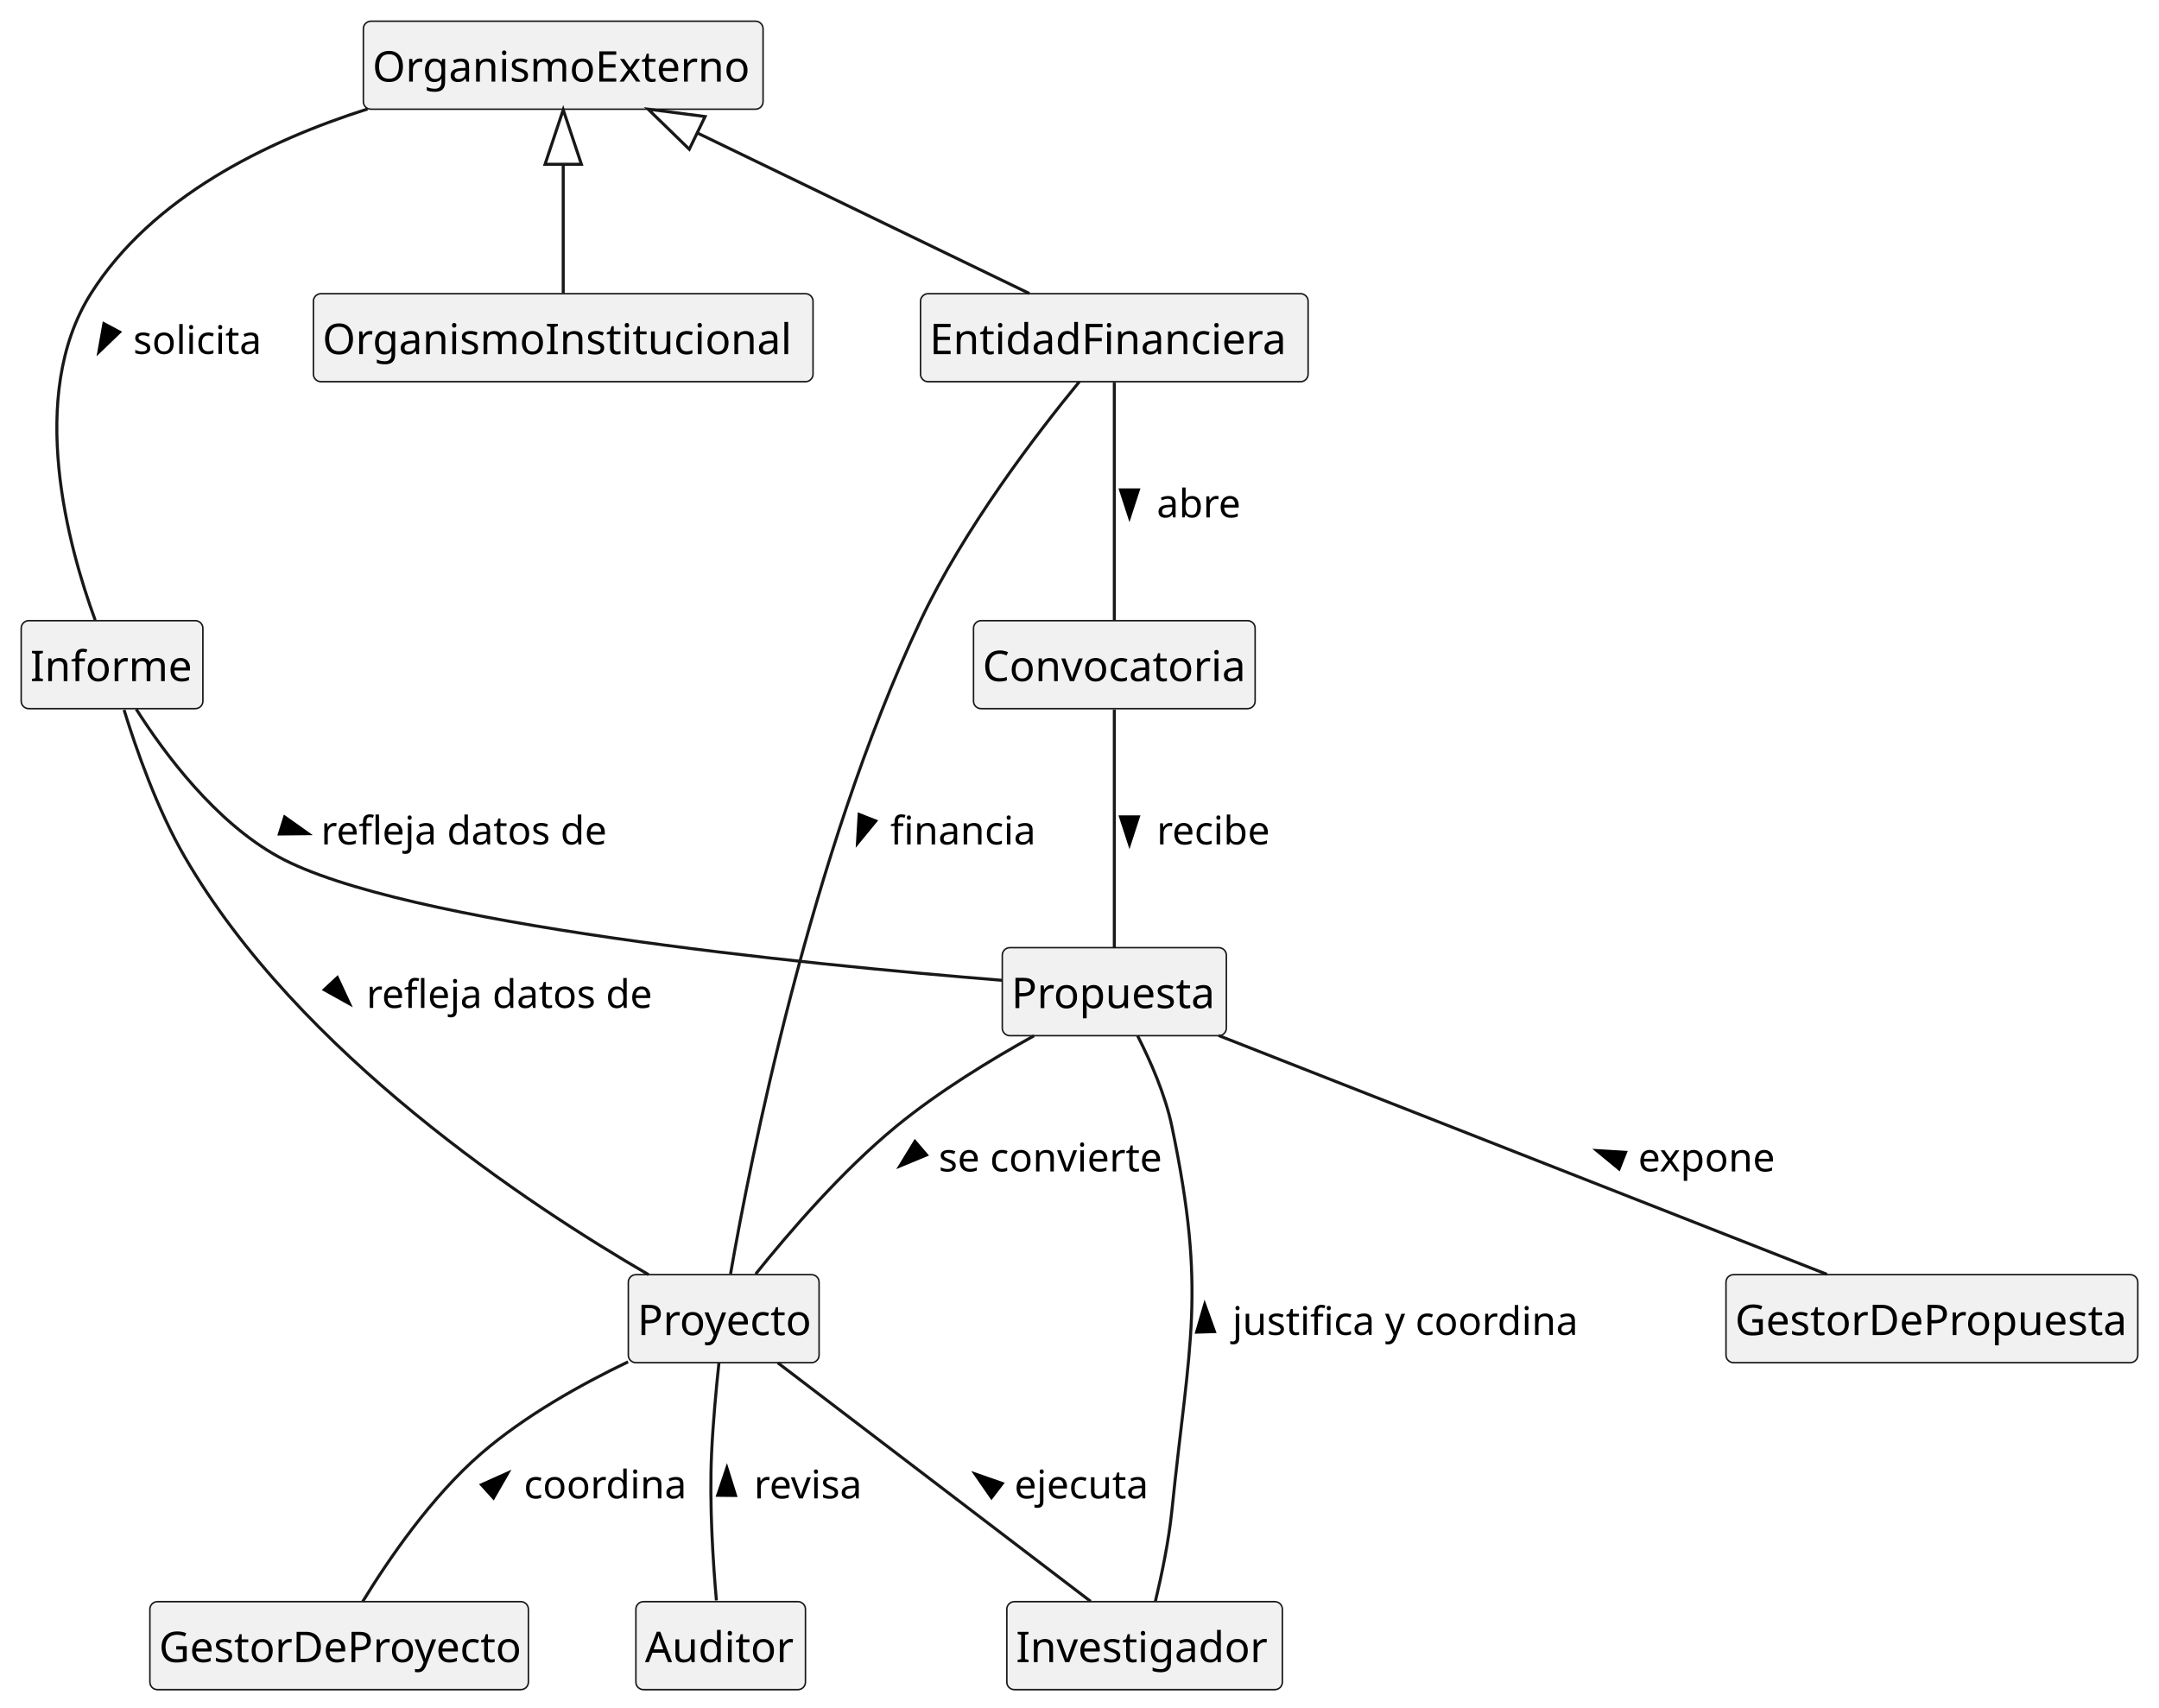
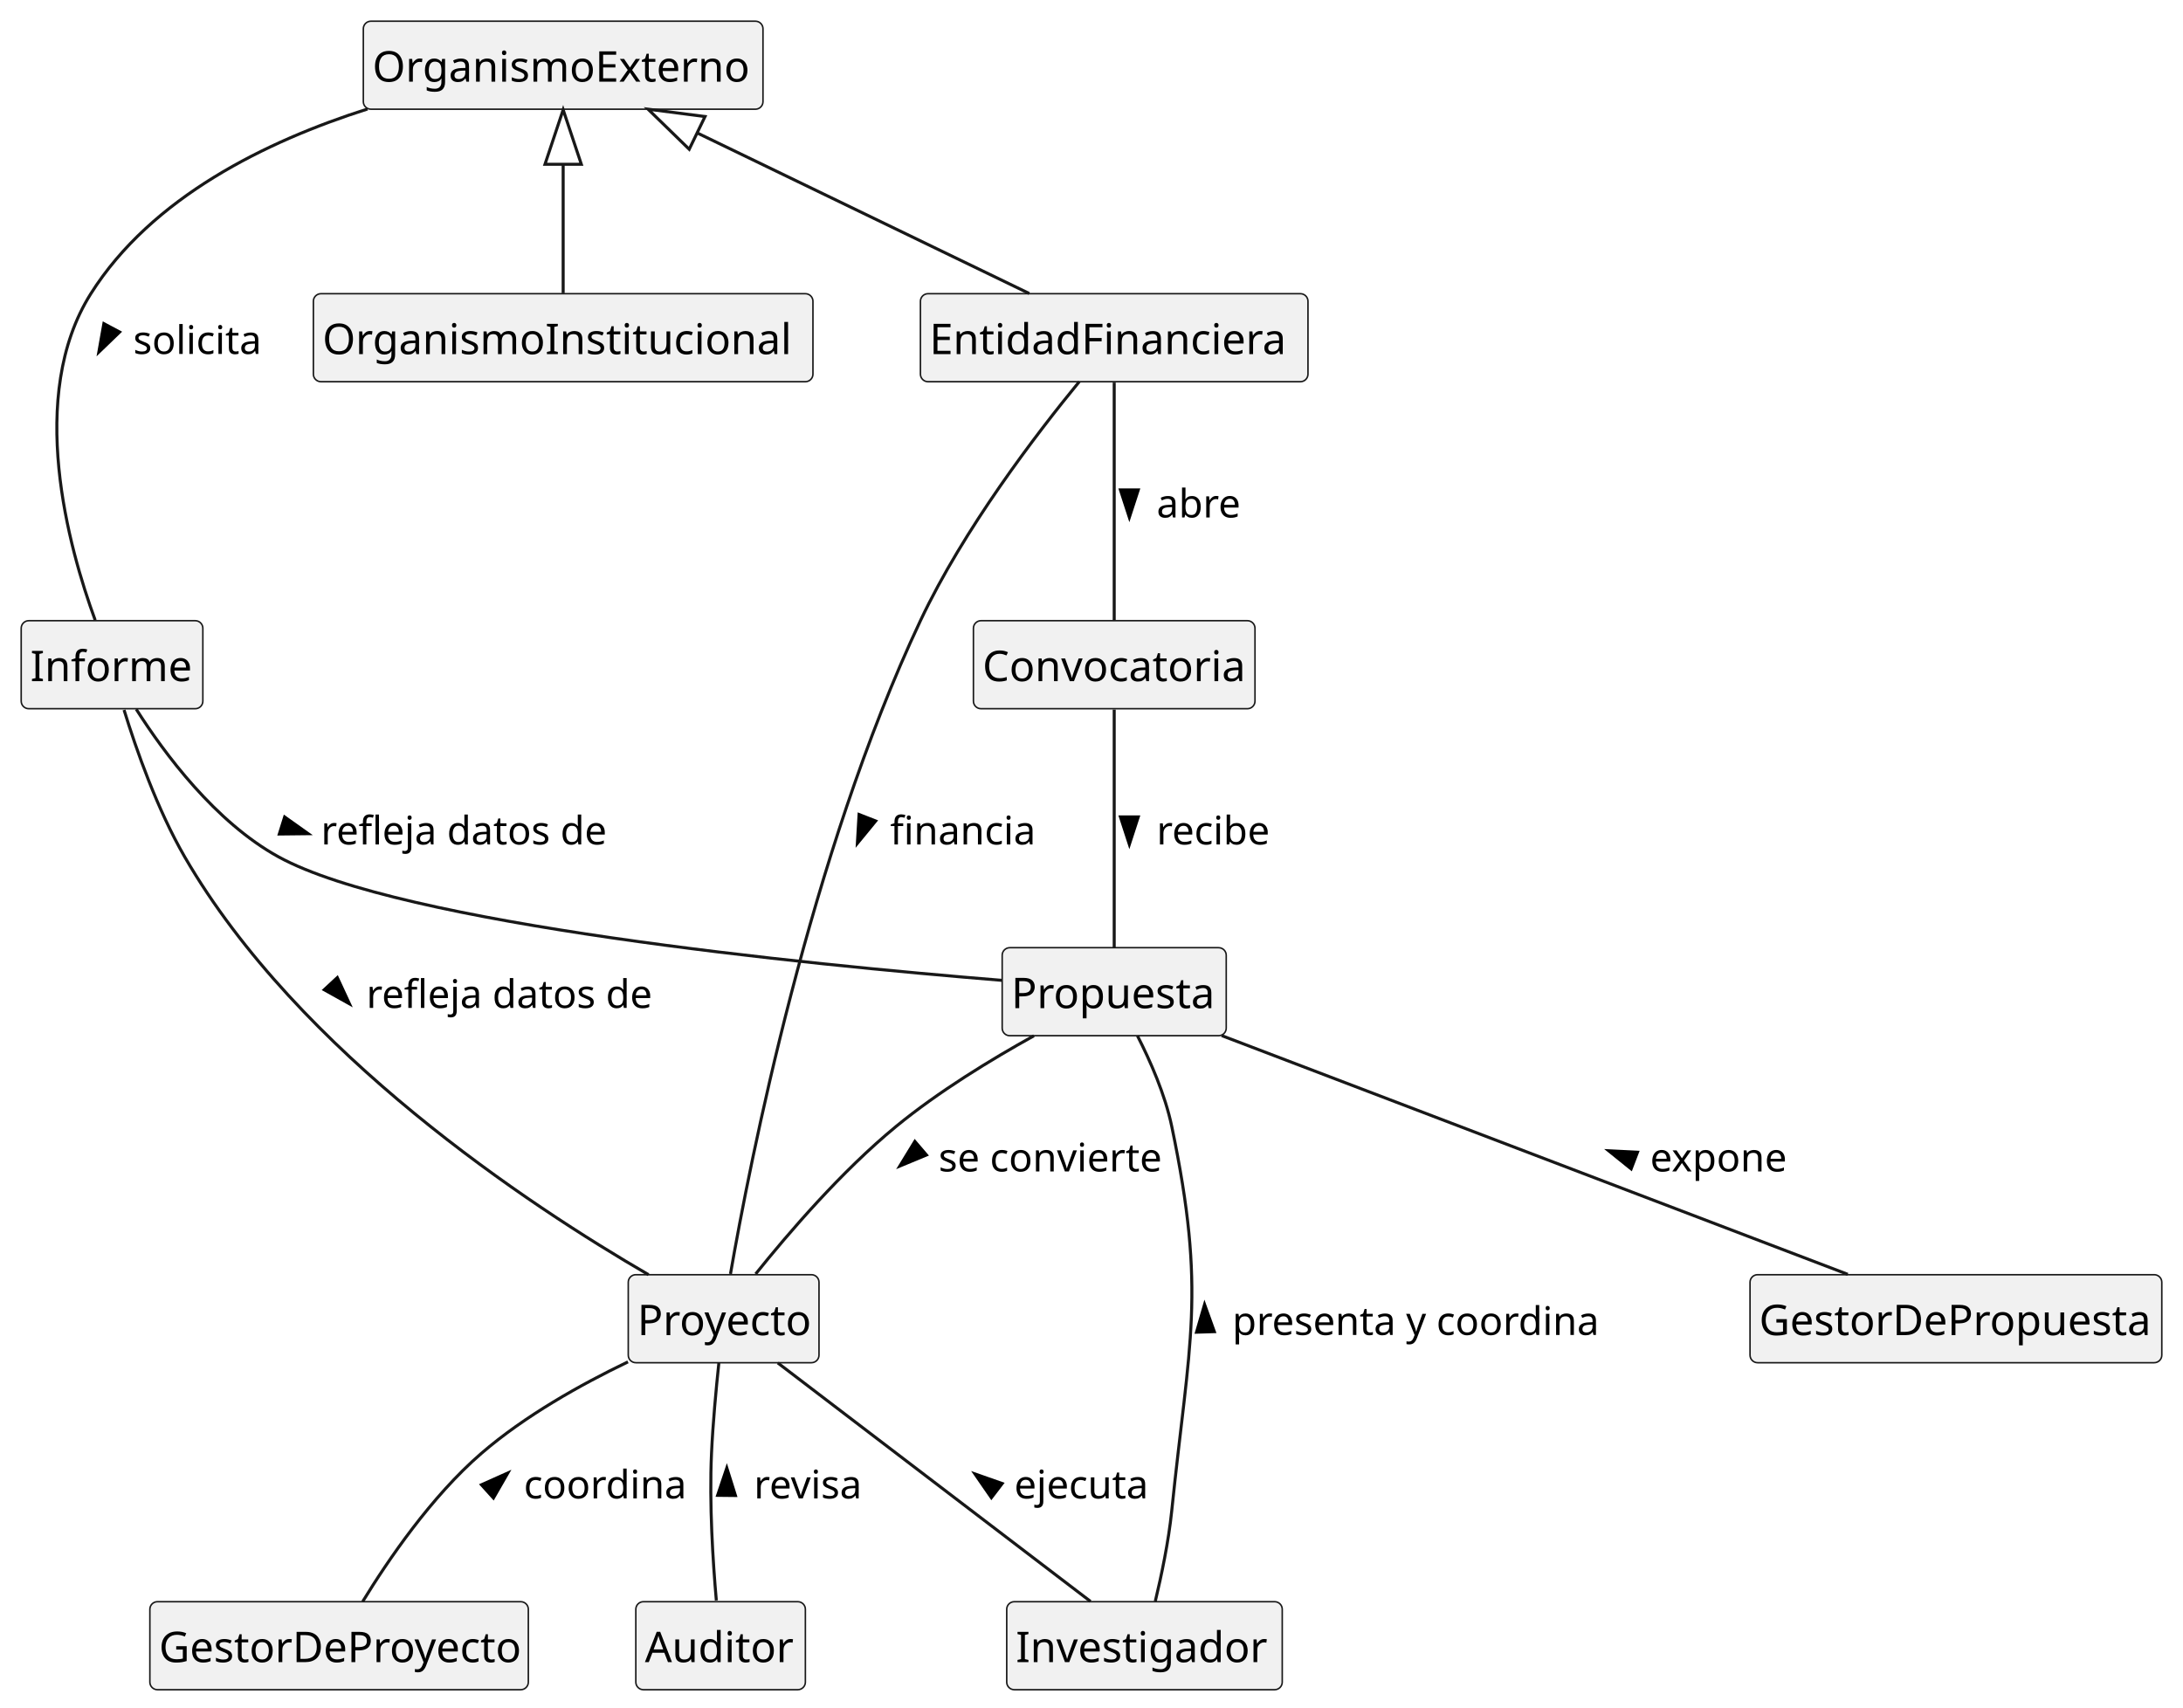
- <svg xmlns="http://www.w3.org/2000/svg" contentStyleType="text/css" height="564px" preserveAspectRatio="none" style="width:713px;height:564px;background:#FFFFFF;" version="1.1" viewBox="0 0 713 564" width="713px" zoomAndPan="magnify">
+ <svg xmlns="http://www.w3.org/2000/svg" contentStyleType="text/css" height="564px" preserveAspectRatio="none" style="width:721px;height:564px;background:#FFFFFF;" version="1.1" viewBox="0 0 721 564" width="721px" zoomAndPan="magnify">
  <defs />
  <g>
    <g id="elem_Convocatoria">
      <rect codeLine="5" fill="#F1F1F1" height="29.068" id="Convocatoria" rx="2.5" ry="2.5" style="stroke:#181818;stroke-width:0.5;" width="93" x="321.5" y="205" />
      <text fill="#000000" font-family="sans-serif" font-size="14" lengthAdjust="spacing" textLength="87" x="324.5" y="224.966">Convocatoria</text>
    </g>
    <g id="elem_Propuesta">
      <rect codeLine="7" fill="#F1F1F1" height="29.068" id="Propuesta" rx="2.5" ry="2.5" style="stroke:#181818;stroke-width:0.5;" width="74" x="331" y="313" />
      <text fill="#000000" font-family="sans-serif" font-size="14" lengthAdjust="spacing" textLength="68" x="334" y="332.966">Propuesta</text>
    </g>
    <g id="elem_EntidadFinanciera">
      <rect codeLine="9" fill="#F1F1F1" height="29.068" id="EntidadFinanciera" rx="2.5" ry="2.5" style="stroke:#181818;stroke-width:0.5;" width="128" x="304" y="97" />
      <text fill="#000000" font-family="sans-serif" font-size="14" lengthAdjust="spacing" textLength="122" x="307" y="116.966">EntidadFinanciera</text>
    </g>
    <g id="elem_OrganismoExterno">
      <rect codeLine="11" fill="#F1F1F1" height="29.068" id="OrganismoExterno" rx="2.5" ry="2.5" style="stroke:#181818;stroke-width:0.5;" width="132" x="120" y="7" />
      <text fill="#000000" font-family="sans-serif" font-size="14" lengthAdjust="spacing" textLength="126" x="123" y="26.966">OrganismoExterno</text>
    </g>
    <g id="elem_OrganismoInstitucional">
      <rect codeLine="13" fill="#F1F1F1" height="29.068" id="OrganismoInstitucional" rx="2.5" ry="2.5" style="stroke:#181818;stroke-width:0.5;" width="165" x="103.5" y="97" />
      <text fill="#000000" font-family="sans-serif" font-size="14" lengthAdjust="spacing" textLength="159" x="106.5" y="116.966">OrganismoInstitucional</text>
    </g>
    <g id="elem_Informe">
      <rect codeLine="15" fill="#F1F1F1" height="29.068" id="Informe" rx="2.5" ry="2.5" style="stroke:#181818;stroke-width:0.5;" width="60" x="7" y="205" />
      <text fill="#000000" font-family="sans-serif" font-size="14" lengthAdjust="spacing" textLength="54" x="10" y="224.966">Informe</text>
    </g>
    <g id="elem_Investigador">
      <rect codeLine="17" fill="#F1F1F1" height="29.068" id="Investigador" rx="2.5" ry="2.5" style="stroke:#181818;stroke-width:0.5;" width="91" x="332.5" y="529" />
      <text fill="#000000" font-family="sans-serif" font-size="14" lengthAdjust="spacing" textLength="85" x="335.5" y="548.966">Investigador</text>
    </g>
    <g id="elem_Auditor">
      <rect codeLine="19" fill="#F1F1F1" height="29.068" id="Auditor" rx="2.5" ry="2.5" style="stroke:#181818;stroke-width:0.5;" width="56" x="210" y="529" />
      <text fill="#000000" font-family="sans-serif" font-size="14" lengthAdjust="spacing" textLength="50" x="213" y="548.966">Auditor</text>
    </g>
    <g id="elem_Proyecto">
      <rect codeLine="21" fill="#F1F1F1" height="29.068" id="Proyecto" rx="2.5" ry="2.5" style="stroke:#181818;stroke-width:0.5;" width="63" x="207.5" y="421" />
      <text fill="#000000" font-family="sans-serif" font-size="14" lengthAdjust="spacing" textLength="57" x="210.5" y="440.966">Proyecto</text>
    </g>
    <g id="elem_GestorDeProyecto">
      <rect codeLine="23" fill="#F1F1F1" height="29.068" id="GestorDeProyecto" rx="2.5" ry="2.5" style="stroke:#181818;stroke-width:0.5;" width="125" x="49.5" y="529" />
      <text fill="#000000" font-family="sans-serif" font-size="14" lengthAdjust="spacing" textLength="119" x="52.5" y="548.966">GestorDeProyecto</text>
    </g>
    <g id="elem_GestorDePropuesta">
-       <rect codeLine="25" fill="#F1F1F1" height="29.068" id="GestorDePropuesta" rx="2.5" ry="2.5" style="stroke:#181818;stroke-width:0.5;" width="136" x="570" y="421" />
-       <text fill="#000000" font-family="sans-serif" font-size="14" lengthAdjust="spacing" textLength="130" x="573" y="440.966">GestorDePropuesta</text>
+       <rect codeLine="25" fill="#F1F1F1" height="29.068" id="GestorDePropuesta" rx="2.5" ry="2.5" style="stroke:#181818;stroke-width:0.5;" width="136" x="578" y="421" />
+       <text fill="#000000" font-family="sans-serif" font-size="14" lengthAdjust="spacing" textLength="130" x="581" y="440.966">GestorDePropuesta</text>
    </g>
    <g id="link_Propuesta_GestorDePropuesta">
-       <path codeLine="27" d="M402.47,342.03 C454.22,362.35 551.43,400.51 603.31,420.88 " fill="none" id="Propuesta-GestorDePropuesta" style="stroke:#181818;stroke-width:1.0;" />
-       <polygon fill="#000000" points="527.346,380.026,534.691,386.067,536.839,380.596,527.346,380.026" style="stroke:#000000;stroke-width:1.0;" />
-       <text fill="#000000" font-family="sans-serif" font-size="13" lengthAdjust="spacing" textLength="45" x="541" y="386.897">expone</text>
+       <path codeLine="27" d="M403.49,342.03 C456.77,362.35 556.87,400.51 610.28,420.88 " fill="none" id="Propuesta-GestorDePropuesta" style="stroke:#181818;stroke-width:1.0;" />
+       <polygon fill="#000000" points="531.328,380.072,538.733,386.04,540.827,380.548,531.328,380.072" style="stroke:#000000;stroke-width:1.0;" />
+       <text fill="#000000" font-family="sans-serif" font-size="13" lengthAdjust="spacing" textLength="45" x="545" y="386.897">expone</text>
    </g>
    <g id="link_Proyecto_GestorDeProyecto">
      <path codeLine="28" d="M207.41,449.79 C191.84,457.27 173.36,467.6 159,480 C142.45,494.28 128.13,515.32 119.78,528.97 " fill="none" id="Proyecto-GestorDeProyecto" style="stroke:#181818;stroke-width:1.0;" />
      <polygon fill="#000000" points="167.71,486.501,159.028,490.384,162.969,494.746,167.71,486.501" style="stroke:#000000;stroke-width:1.0;" />
      <text fill="#000000" font-family="sans-serif" font-size="13" lengthAdjust="spacing" textLength="53" x="173" y="494.897">coordina</text>
    </g>
    <g id="link_OrganismoExterno_EntidadFinanciera">
      <path codeLine="30" d="M230.246,43.893 C264.446,60.423 305.71,80.38 339.93,96.93 " fill="none" id="OrganismoExterno-backto-EntidadFinanciera" style="stroke:#181818;stroke-width:1.0;" />
      <polygon fill="none" points="214.04,36.06,227.635,49.295,232.857,38.491,214.04,36.06" style="stroke:#181818;stroke-width:1.0;" />
    </g>
    <g id="link_OrganismoExterno_OrganismoInstitucional">
      <path codeLine="31" d="M186,54.25 C186,70.78 186,80.36 186,96.85 " fill="none" id="OrganismoExterno-backto-OrganismoInstitucional" style="stroke:#181818;stroke-width:1.0;" />
      <polygon fill="none" points="186,36.25,180,54.25,192,54.25,186,36.25" style="stroke:#181818;stroke-width:1.0;" />
    </g>
    <g id="link_EntidadFinanciera_Convocatoria">
      <path codeLine="33" d="M368,126.36 C368,146.78 368,184.74 368,204.97 " fill="none" id="EntidadFinanciera-Convocatoria" style="stroke:#181818;stroke-width:1.0;" />
      <polygon fill="#000000" points="373,170.853,375.939,161.808,370.061,161.808,373,170.853" style="stroke:#000000;stroke-width:1.0;" />
      <text fill="#000000" font-family="sans-serif" font-size="13" lengthAdjust="spacing" textLength="27" x="382" y="170.897">abre</text>
    </g>
    <g id="link_Propuesta_Proyecto">
      <path codeLine="34" d="M341.48,342.1 C327.33,349.94 310,360.51 296,372 C277.95,386.82 260.34,407.34 249.58,420.76 " fill="none" id="Propuesta-Proyecto" style="stroke:#181818;stroke-width:1.0;" />
      <polygon fill="#000000" points="297.201,385.104,305.984,381.455,302.162,376.99,297.201,385.104" style="stroke:#000000;stroke-width:1.0;" />
      <text fill="#000000" font-family="sans-serif" font-size="13" lengthAdjust="spacing" textLength="72" x="310" y="386.897">se convierte</text>
    </g>
    <g id="link_Convocatoria_Propuesta">
      <path codeLine="35" d="M368,234.36 C368,254.78 368,292.74 368,312.97 " fill="none" id="Convocatoria-Propuesta" style="stroke:#181818;stroke-width:1.0;" />
      <polygon fill="#000000" points="373,278.853,375.939,269.808,370.061,269.808,373,278.853" style="stroke:#000000;stroke-width:1.0;" />
      <text fill="#000000" font-family="sans-serif" font-size="13" lengthAdjust="spacing" textLength="36" x="382" y="278.897">recibe</text>
    </g>
    <g id="link_Proyecto_Auditor">
      <path codeLine="36" d="M237.42,450.19 C236.51,458.75 235.46,470 235,480 C234.23,496.71 235.47,515.93 236.59,528.6 " fill="none" id="Proyecto-Auditor" style="stroke:#181818;stroke-width:1.0;" />
      <polygon fill="#000000" points="240.053,484.853,237.018,493.867,242.896,493.929,240.053,484.853" style="stroke:#000000;stroke-width:1.0;" />
      <text fill="#000000" font-family="sans-serif" font-size="13" lengthAdjust="spacing" textLength="35" x="249" y="494.897">revisa</text>
    </g>
    <g id="link_EntidadFinanciera_Proyecto">
      <path codeLine="37" d="M356.48,126.03 C342.29,143.31 318.33,174.62 304,205 C267.53,282.35 247.6,384.24 241.26,420.75 " fill="none" id="EntidadFinanciera-Proyecto" style="stroke:#181818;stroke-width:1.0;" />
      <polygon fill="#000000" points="283.179,278.51,289.21,271.156,283.736,269.015,283.179,278.51" style="stroke:#000000;stroke-width:1.0;" />
      <text fill="#000000" font-family="sans-serif" font-size="13" lengthAdjust="spacing" textLength="46" x="294" y="278.897">financia</text>
    </g>
    <g id="link_Propuesta_Investigador">
      <path codeLine="39" d="M375.69,342.12 C379.94,350.46 384.81,361.51 387,372 C398.54,427.25 392.75,442.85 387,499 C385.96,509.13 383.6,520.38 381.56,528.9 " fill="none" id="Propuesta-Investigador" style="stroke:#181818;stroke-width:1.0;" />
      <polygon fill="#000000" points="397.843,430.856,395.19,439.988,401.065,439.804,397.843,430.856" style="stroke:#000000;stroke-width:1.0;" />
-       <text fill="#000000" font-family="sans-serif" font-size="13" lengthAdjust="spacing" textLength="111" x="407" y="440.897">justifica y coordina</text>
+       <text fill="#000000" font-family="sans-serif" font-size="13" lengthAdjust="spacing" textLength="119" x="407" y="440.897">presenta y coordina</text>
    </g>
    <g id="link_Proyecto_Investigador">
      <path codeLine="40" d="M256.89,450.14 C283.58,470.49 333.53,508.59 360.18,528.91 " fill="none" id="Proyecto-Investigador" style="stroke:#181818;stroke-width:1.0;" />
      <polygon fill="#000000" points="322.024,486.821,327.434,494.643,330.999,489.969,322.024,486.821" style="stroke:#000000;stroke-width:1.0;" />
      <text fill="#000000" font-family="sans-serif" font-size="13" lengthAdjust="spacing" textLength="43" x="335" y="494.897">ejecuta</text>
    </g>
    <g id="link_OrganismoExterno_Informe">
      <path codeLine="42" d="M121.38,36 C87.98,46.61 50.09,65.14 30,97 C8.7,130.78 22.67,180.91 31.44,204.83 " fill="none" id="OrganismoExterno-Informe" style="stroke:#181818;stroke-width:1.0;" />
      <polygon fill="#000000" points="32.649,116.266,39.496,109.665,34.308,106.901,32.649,116.266" style="stroke:#000000;stroke-width:1.0;" />
      <text fill="#000000" font-family="sans-serif" font-size="13" lengthAdjust="spacing" textLength="41" x="44" y="116.897">solicita</text>
    </g>
    <g id="link_Informe_Propuesta">
      <path codeLine="43" d="M44.99,234.22 C54.29,248.87 71.1,271.51 92,283 C132.49,305.26 265.55,318.48 330.99,323.79 " fill="none" id="Informe-Propuesta" style="stroke:#181818;stroke-width:1.0;" />
      <polygon fill="#000000" points="101.772,275.347,94.018,269.839,92.261,275.449,101.772,275.347" style="stroke:#000000;stroke-width:1.0;" />
      <text fill="#000000" font-family="sans-serif" font-size="13" lengthAdjust="spacing" textLength="91" x="106" y="278.897">refleja datos de</text>
    </g>
    <g id="link_Informe_Proyecto">
      <path codeLine="44" d="M40.97,234.48 C44.99,247.53 51.92,267.31 61,283 C98.61,347.97 174.82,398.16 214.2,421 " fill="none" id="Informe-Proyecto" style="stroke:#181818;stroke-width:1.0;" />
      <polygon fill="#000000" points="115.403,331.517,111.401,322.889,107.094,326.889,115.403,331.517" style="stroke:#000000;stroke-width:1.0;" />
      <text fill="#000000" font-family="sans-serif" font-size="13" lengthAdjust="spacing" textLength="91" x="121" y="332.897">refleja datos de</text>
    </g>
  </g>
</svg>
